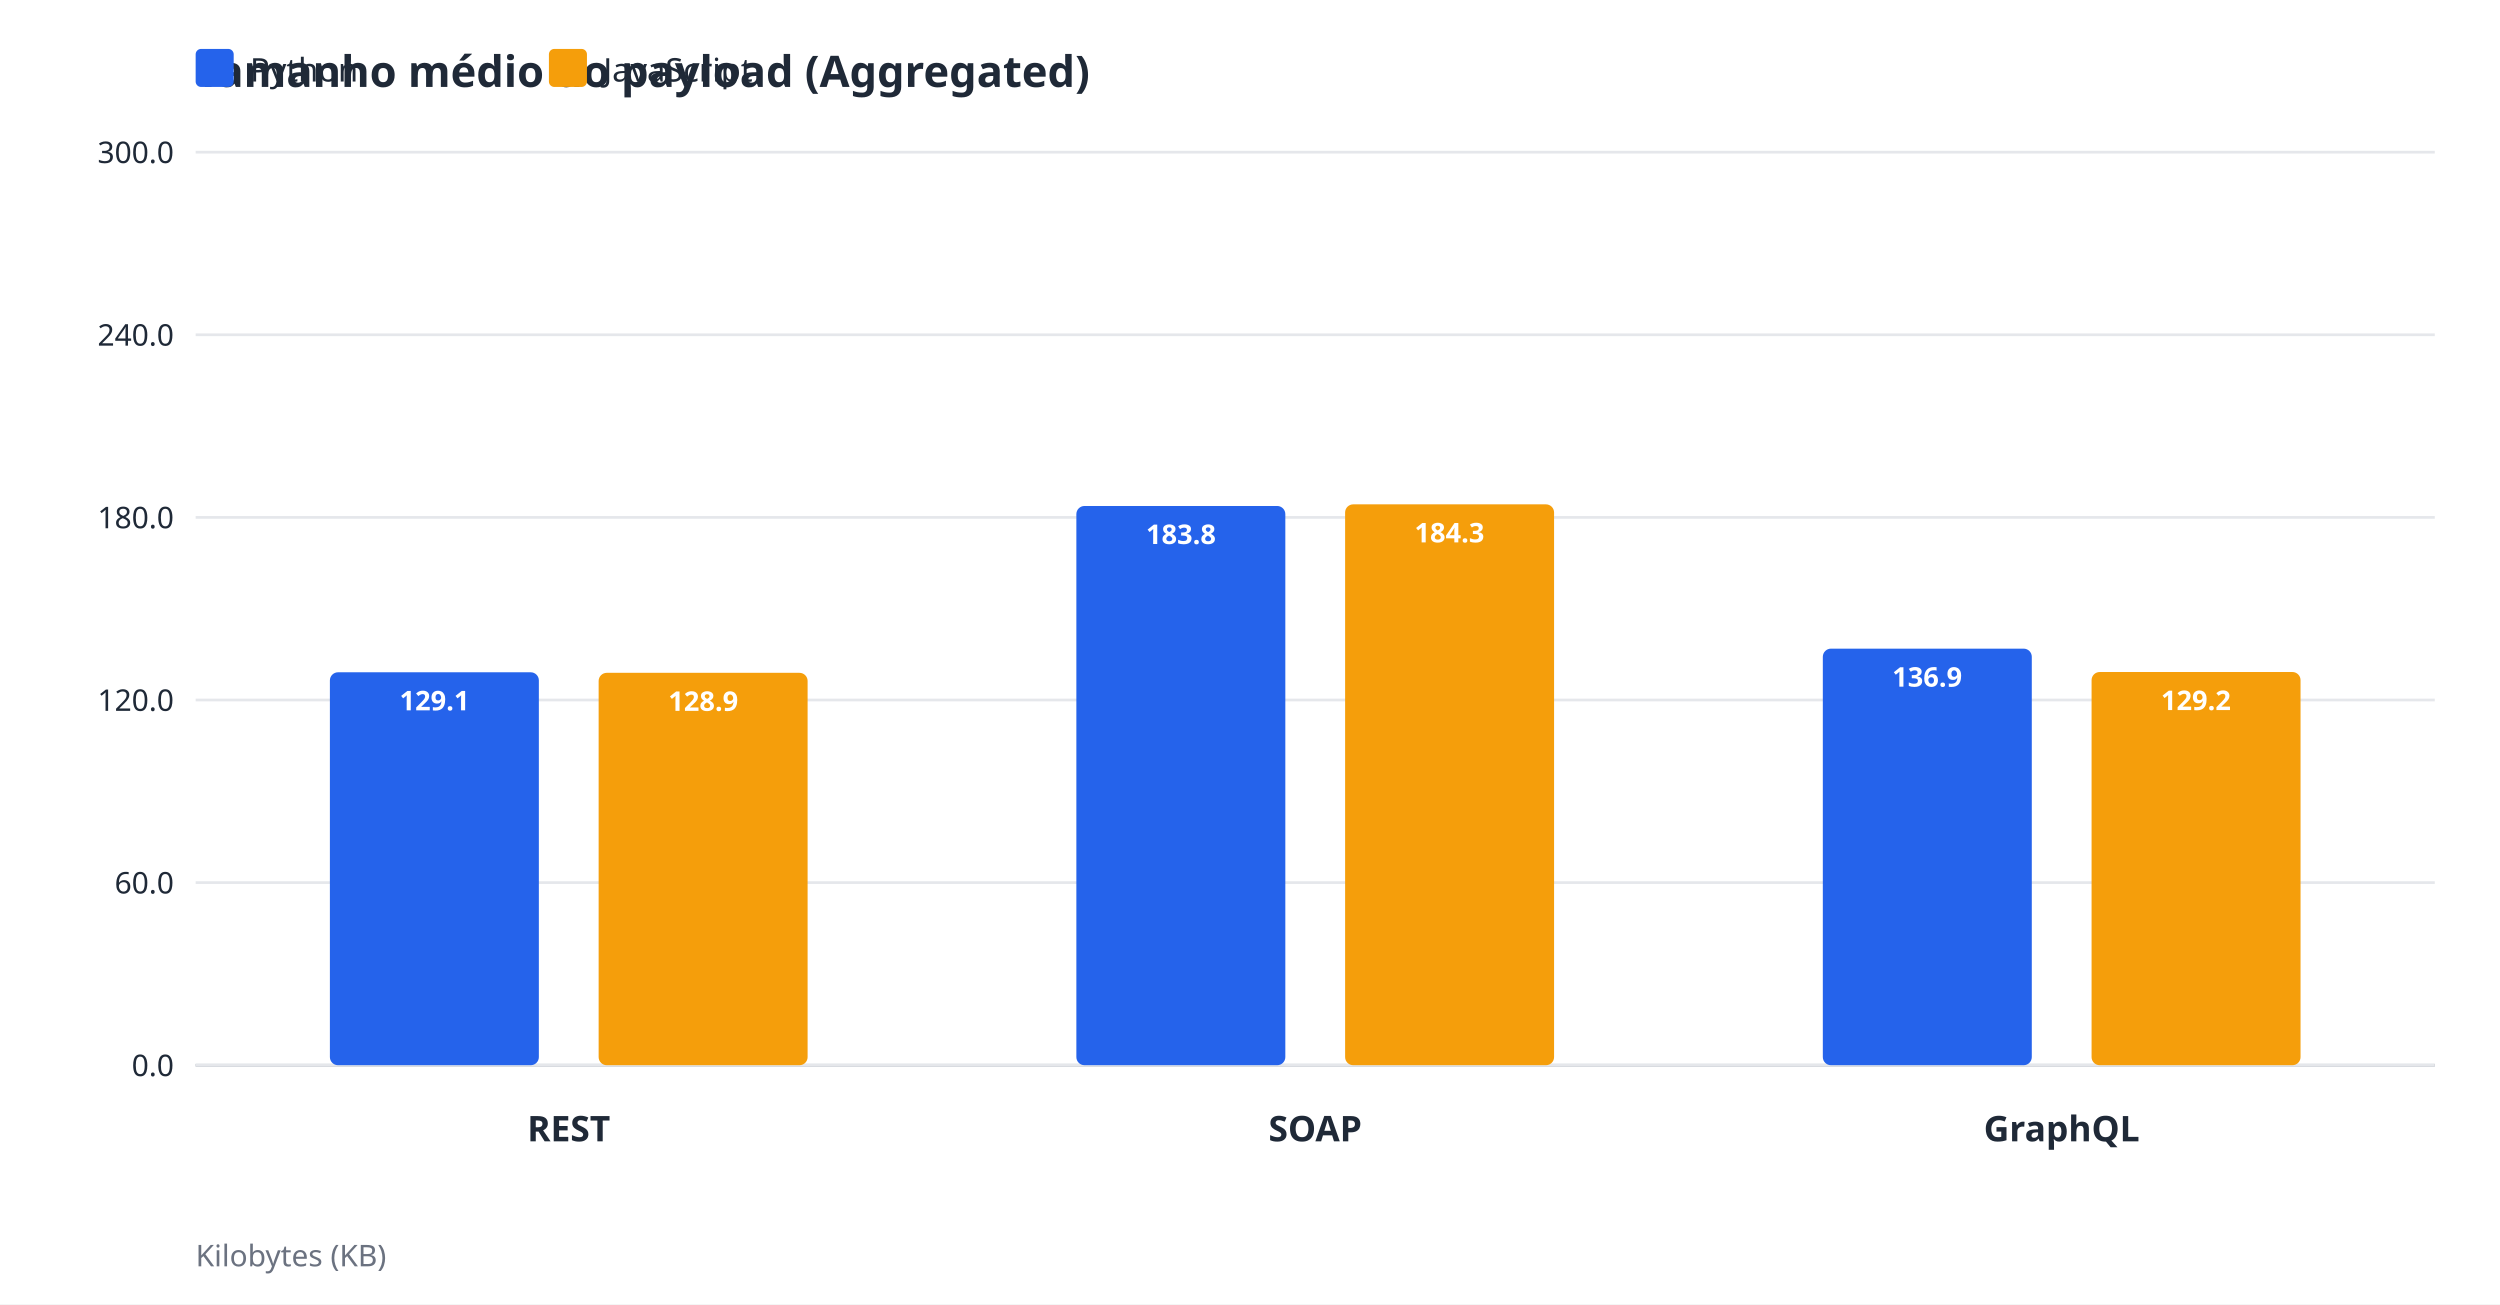
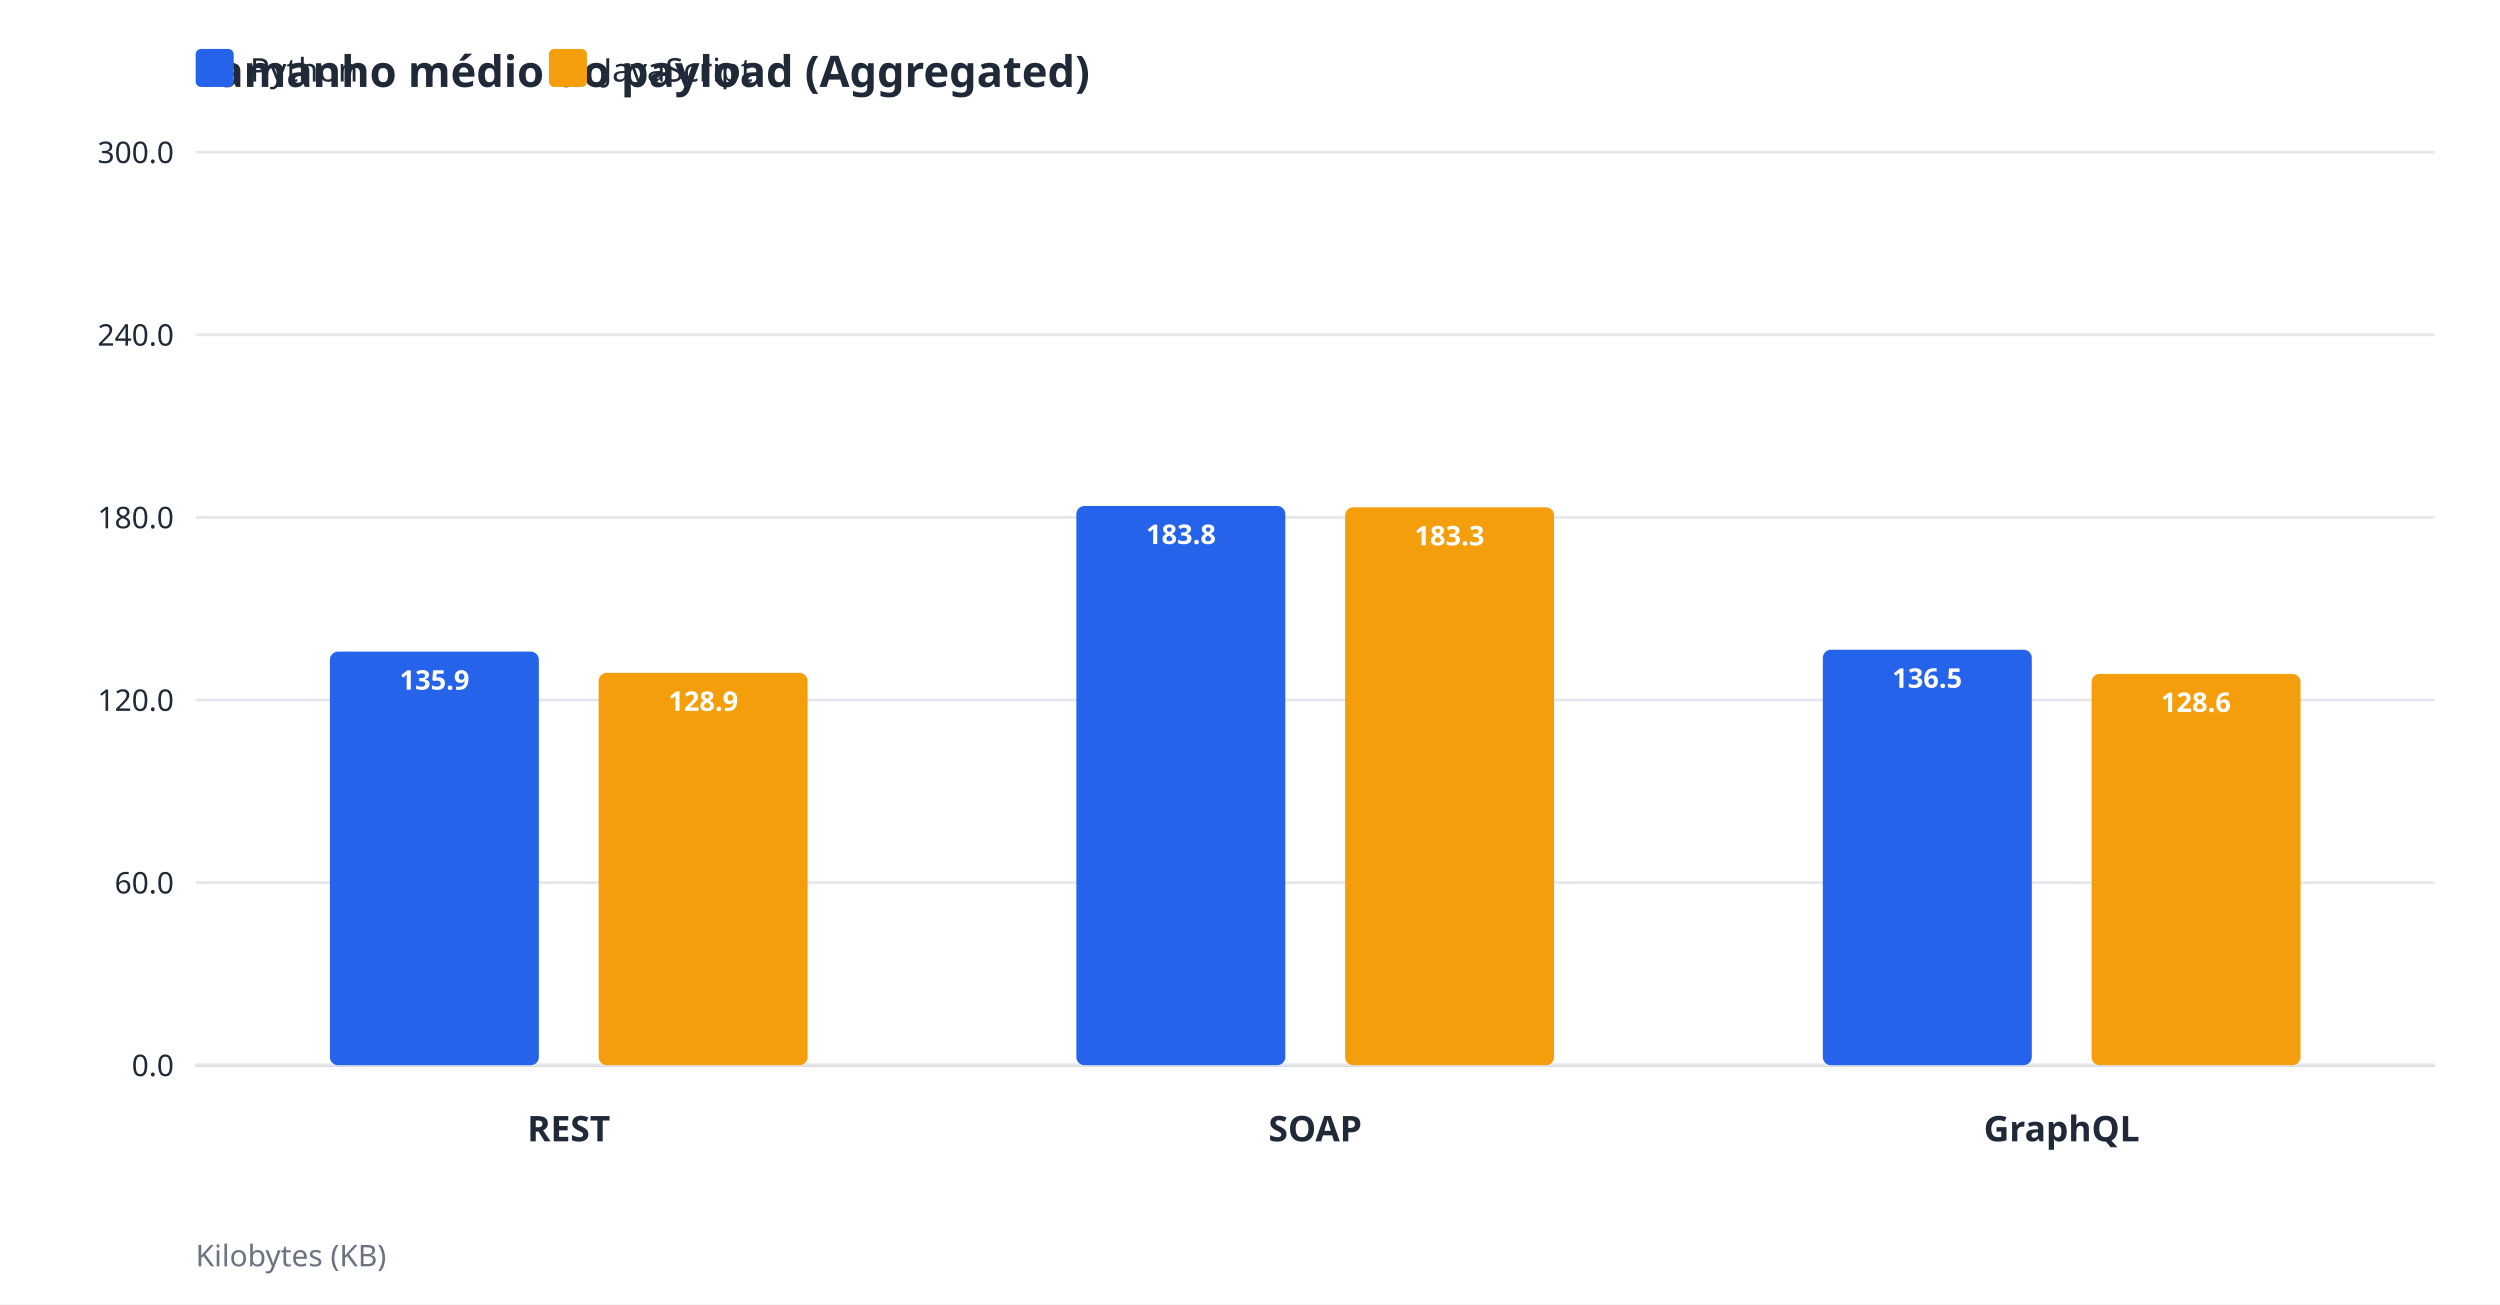
<svg xmlns="http://www.w3.org/2000/svg" width="920" height="480" viewBox="0 0 920 480">
  <rect width="100%" height="100%" fill="#ffffff" />
  <text x="72.0" y="32.0" font-family="system-ui,sans-serif" font-size="16" font-weight="600" fill="#1f2937" text-anchor="start">Tamanho médio do payload (Aggregated)</text>
  <text x="72.0" y="466.0" font-family="system-ui,sans-serif" font-size="11" font-weight="normal" fill="#6b7280" text-anchor="start">Kilobytes (KB)</text>
  <rect x="72" y="18" width="14" height="14" fill="#2563eb" rx="2" />
  <text x="92.0" y="30.0" font-family="system-ui,sans-serif" font-size="12" font-weight="normal" fill="#1f2937" text-anchor="start">Python</text>
  <rect x="202" y="18" width="14" height="14" fill="#f59e0b" rx="2" />
  <text x="222.0" y="30.0" font-family="system-ui,sans-serif" font-size="12" font-weight="normal" fill="#1f2937" text-anchor="start">JavaScript</text>
  <line x1="72" y1="392" x2="896" y2="392" stroke="#9ca3af" stroke-width="1" />
  <line x1="72" y1="56.0" x2="896" y2="56.0" stroke="#e5e7eb" stroke-width="1" />
  <text x="64.0" y="60.0" font-family="system-ui,sans-serif" font-size="11" font-weight="normal" fill="#1f2937" text-anchor="end">300.0</text>
  <line x1="72" y1="123.2" x2="896" y2="123.2" stroke="#e5e7eb" stroke-width="1" />
  <text x="64.0" y="127.2" font-family="system-ui,sans-serif" font-size="11" font-weight="normal" fill="#1f2937" text-anchor="end">240.0</text>
  <line x1="72" y1="190.4" x2="896" y2="190.4" stroke="#e5e7eb" stroke-width="1" />
  <text x="64.0" y="194.4" font-family="system-ui,sans-serif" font-size="11" font-weight="normal" fill="#1f2937" text-anchor="end">180.0</text>
  <line x1="72" y1="257.6" x2="896" y2="257.6" stroke="#e5e7eb" stroke-width="1" />
  <text x="64.0" y="261.6" font-family="system-ui,sans-serif" font-size="11" font-weight="normal" fill="#1f2937" text-anchor="end">120.0</text>
  <line x1="72" y1="324.8" x2="896" y2="324.8" stroke="#e5e7eb" stroke-width="1" />
  <text x="64.0" y="328.8" font-family="system-ui,sans-serif" font-size="11" font-weight="normal" fill="#1f2937" text-anchor="end">60.0</text>
  <line x1="72" y1="392.0" x2="896" y2="392.0" stroke="#e5e7eb" stroke-width="1" />
  <text x="64.0" y="396.0" font-family="system-ui,sans-serif" font-size="11" font-weight="normal" fill="#1f2937" text-anchor="end">0.0</text>
-   <rect x="121.4" y="247.4" width="76.9" height="144.6" fill="#2563eb" rx="3" />
-   <text x="159.9" y="261.4" font-family="system-ui,sans-serif" font-size="10" font-weight="600" fill="#fff" text-anchor="middle">129.1</text>
+   <rect x="121.4" y="239.8" width="76.9" height="152.2" fill="#2563eb" rx="3" />
+   <text x="159.9" y="253.8" font-family="system-ui,sans-serif" font-size="10" font-weight="600" fill="#fff" text-anchor="middle">135.9</text>
  <rect x="220.3" y="247.6" width="76.9" height="144.4" fill="#f59e0b" rx="3" />
  <text x="258.8" y="261.6" font-family="system-ui,sans-serif" font-size="10" font-weight="600" fill="#fff" text-anchor="middle">128.9</text>
  <text x="209.3" y="420.0" font-family="system-ui,sans-serif" font-size="13" font-weight="600" fill="#1f2937" text-anchor="middle">REST</text>
  <rect x="396.1" y="186.2" width="76.9" height="205.8" fill="#2563eb" rx="3" />
  <text x="434.6" y="200.2" font-family="system-ui,sans-serif" font-size="10" font-weight="600" fill="#fff" text-anchor="middle">183.8</text>
-   <rect x="495.0" y="185.6" width="76.9" height="206.4" fill="#f59e0b" rx="3" />
-   <text x="533.4" y="199.6" font-family="system-ui,sans-serif" font-size="10" font-weight="600" fill="#fff" text-anchor="middle">184.3</text>
+   <rect x="495.0" y="186.7" width="76.9" height="205.3" fill="#f59e0b" rx="3" />
+   <text x="533.4" y="200.7" font-family="system-ui,sans-serif" font-size="10" font-weight="600" fill="#fff" text-anchor="middle">183.3</text>
  <text x="484.0" y="420.0" font-family="system-ui,sans-serif" font-size="13" font-weight="600" fill="#1f2937" text-anchor="middle">SOAP</text>
-   <rect x="670.8" y="238.7" width="76.9" height="153.3" fill="#2563eb" rx="3" />
-   <text x="709.2" y="252.7" font-family="system-ui,sans-serif" font-size="10" font-weight="600" fill="#fff" text-anchor="middle">136.9</text>
-   <rect x="769.7" y="247.3" width="76.9" height="144.7" fill="#f59e0b" rx="3" />
-   <text x="808.1" y="261.3" font-family="system-ui,sans-serif" font-size="10" font-weight="600" fill="#fff" text-anchor="middle">129.2</text>
+   <rect x="670.8" y="239.1" width="76.9" height="152.9" fill="#2563eb" rx="3" />
+   <text x="709.2" y="253.1" font-family="system-ui,sans-serif" font-size="10" font-weight="600" fill="#fff" text-anchor="middle">136.5</text>
+   <rect x="769.7" y="248.0" width="76.9" height="144.0" fill="#f59e0b" rx="3" />
+   <text x="808.1" y="262.0" font-family="system-ui,sans-serif" font-size="10" font-weight="600" fill="#fff" text-anchor="middle">128.6</text>
  <text x="758.7" y="420.0" font-family="system-ui,sans-serif" font-size="13" font-weight="600" fill="#1f2937" text-anchor="middle">GraphQL</text>
</svg>
